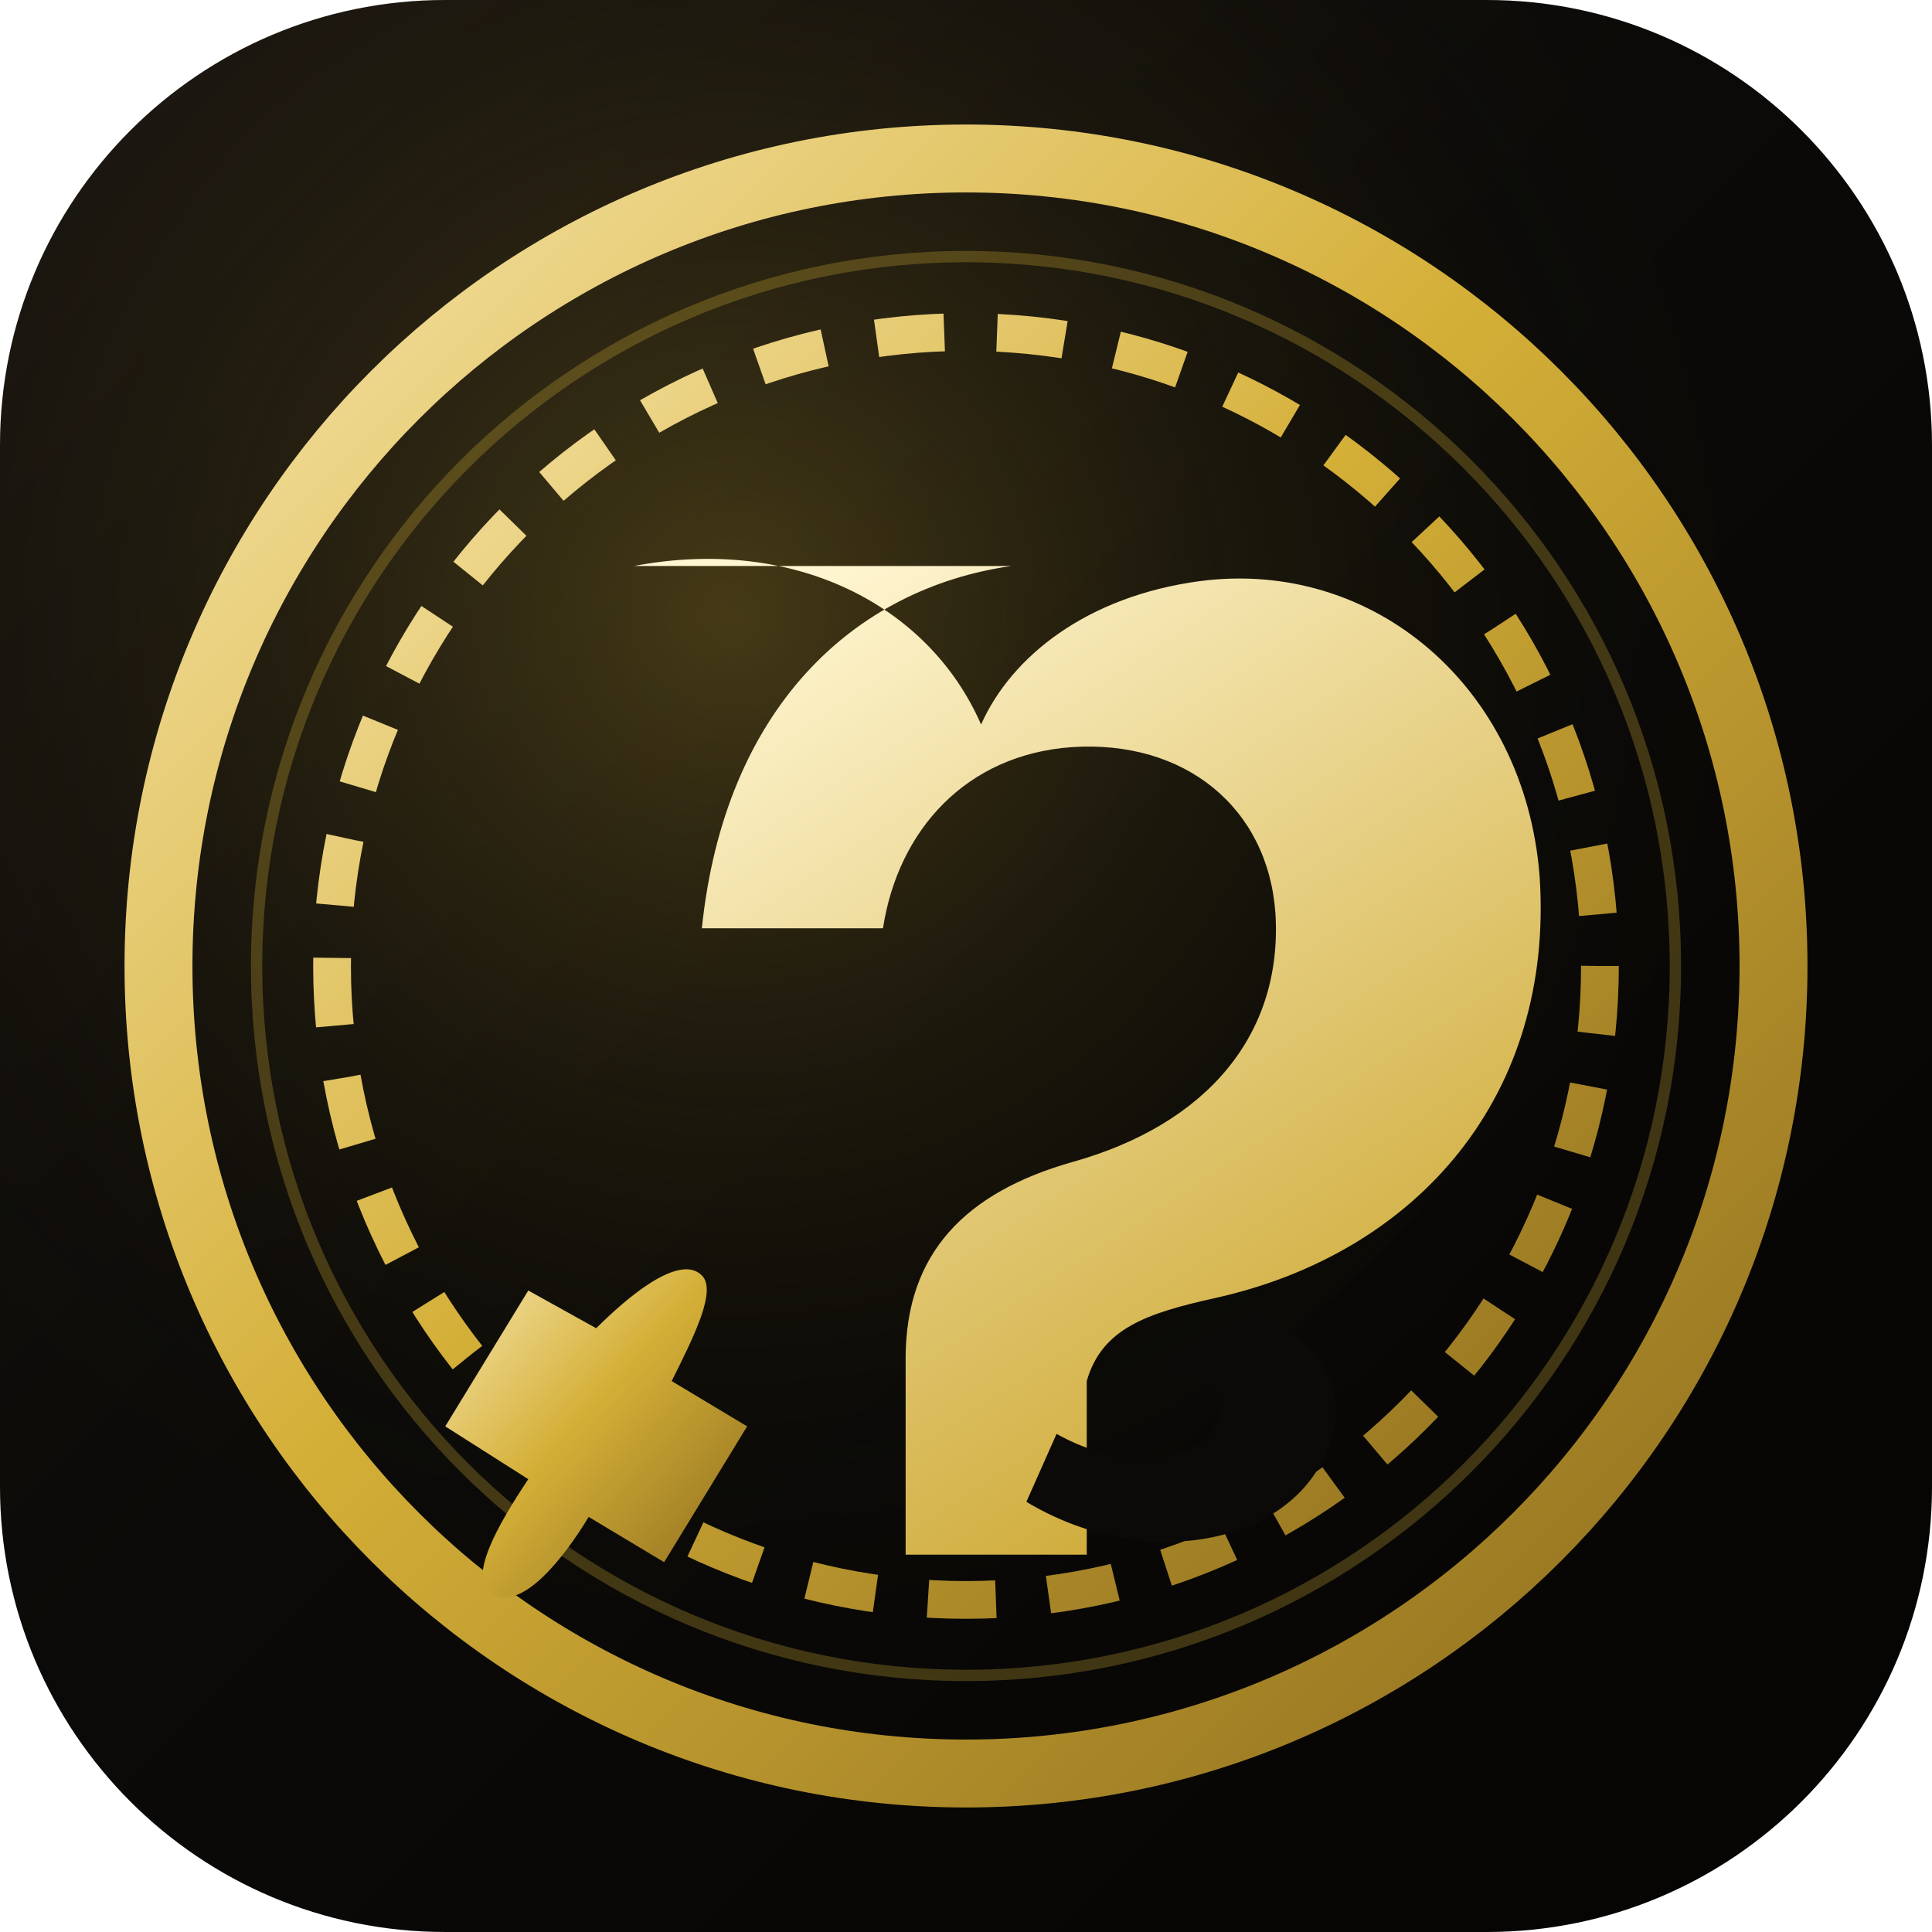
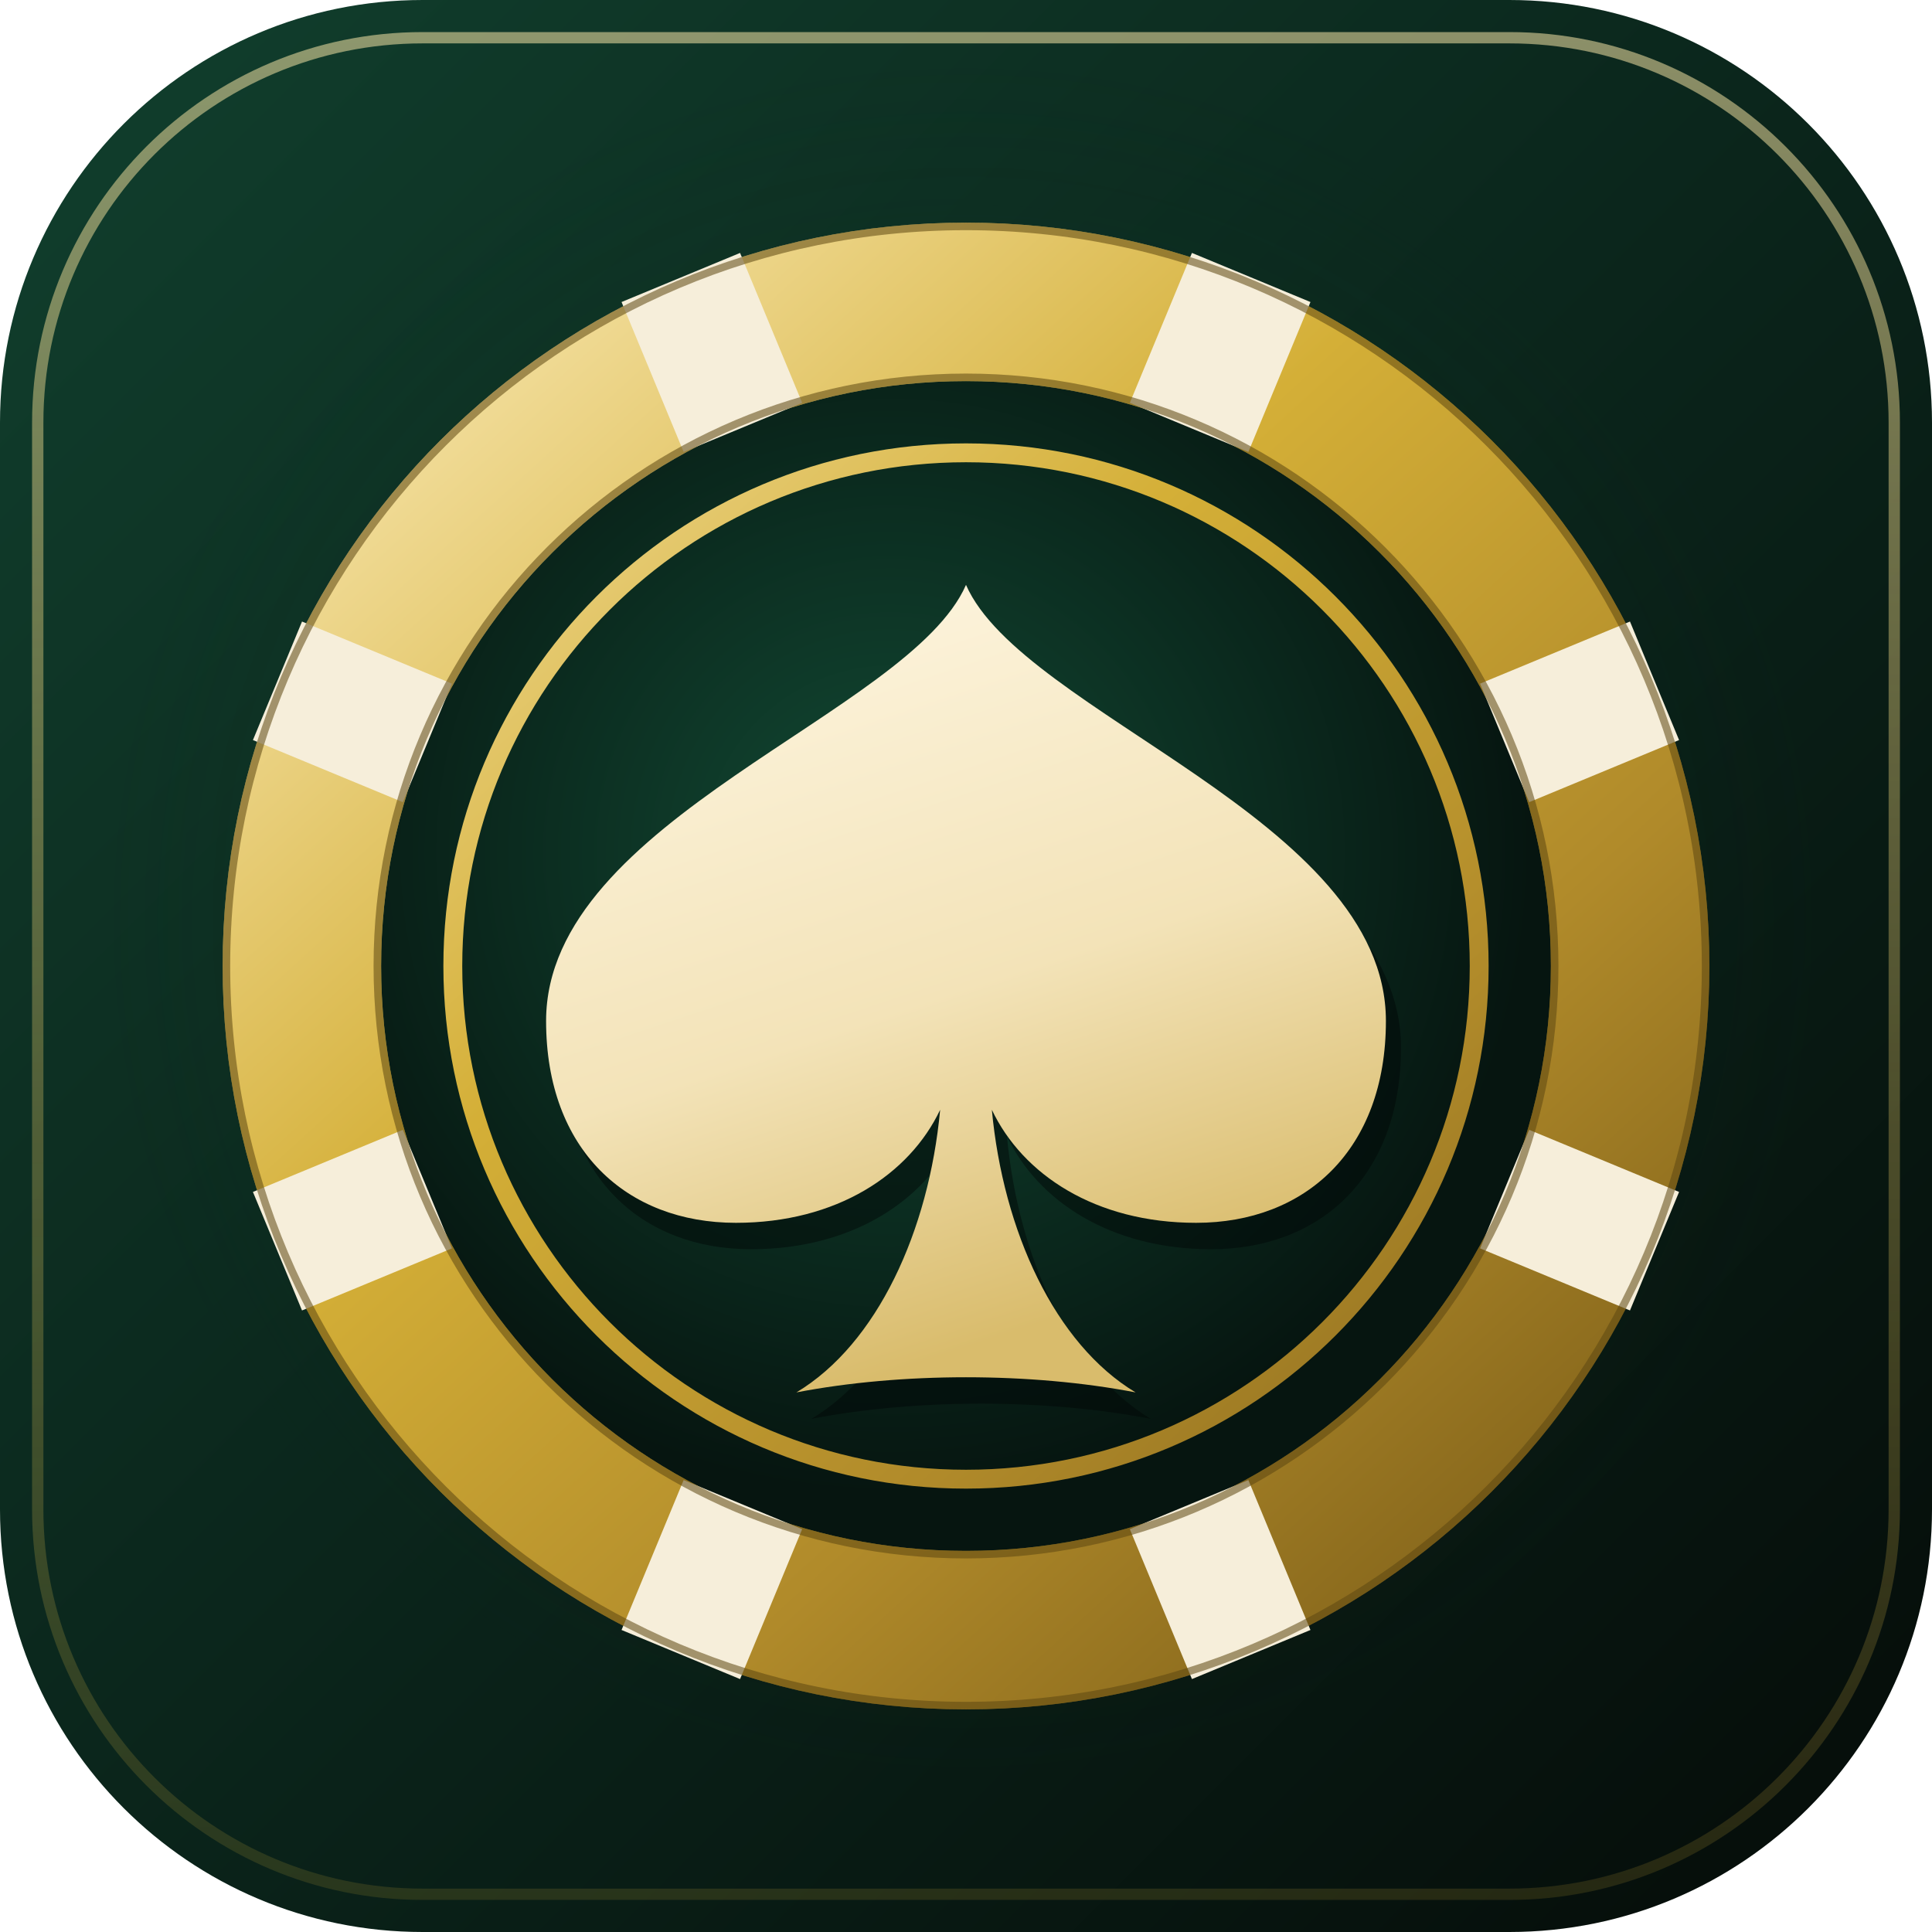
- <svg xmlns="http://www.w3.org/2000/svg" viewBox="0 0 512 512" width="512" height="512">
+ <svg xmlns="http://www.w3.org/2000/svg" width="512" height="512" viewBox="0 0 512 512">
  <defs>
    <linearGradient id="plate" x1="0" y1="0" x2="1" y2="1">
-       <stop offset="0" stop-color="#1a1610" />
-       <stop offset="0.45" stop-color="#0b0a08" />
-       <stop offset="1" stop-color="#050403" />
+       <stop offset="0" stop-color="#11402E" />
+       <stop offset="0.55" stop-color="#0A2219" />
+       <stop offset="1" stop-color="#050B08" />
    </linearGradient>
-     <linearGradient id="gold" x1="0" y1="0" x2="1" y2="1">
-       <stop offset="0" stop-color="#f8e7b0" />
-       <stop offset="0.45" stop-color="#d4af37" />
-       <stop offset="1" stop-color="#8a6a1d" />
+     <radialGradient id="glow" cx="256" cy="244" r="230" gradientUnits="userSpaceOnUse">
+       <stop offset="0" stop-color="#1B6B4A" stop-opacity="0.55" />
+       <stop offset="1" stop-color="#0A2219" stop-opacity="0" />
+     </radialGradient>
+     <radialGradient id="well" cx="236" cy="226" r="170" gradientUnits="userSpaceOnUse">
+       <stop offset="0" stop-color="#124A34" />
+       <stop offset="1" stop-color="#061510" />
+     </radialGradient>
+     <linearGradient id="gold" x1="96" y1="80" x2="416" y2="432" gradientUnits="userSpaceOnUse">
+       <stop offset="0" stop-color="#F8E7B0" />
+       <stop offset="0.38" stop-color="#D4AF37" />
+       <stop offset="0.7" stop-color="#B08A2A" />
+       <stop offset="1" stop-color="#7C5E18" />
    </linearGradient>
-     <linearGradient id="goldHi" x1="0.2" y1="0" x2="0.8" y2="1">
-       <stop offset="0" stop-color="#fff6d2" />
-       <stop offset="1" stop-color="#c9a227" />
+     <linearGradient id="spade" x1="0" y1="0" x2="0.35" y2="1">
+       <stop offset="0" stop-color="#FFF8E6" />
+       <stop offset="0.6" stop-color="#F3E3B8" />
+       <stop offset="1" stop-color="#D9BC6C" />
    </linearGradient>
-     <radialGradient id="glow" cx="38%" cy="32%" r="55%">
-       <stop offset="0" stop-color="#d4af37" stop-opacity="0.28" />
-       <stop offset="1" stop-color="#0b0a08" stop-opacity="0" />
-     </radialGradient>
+     <linearGradient id="rim" x1="0" y1="0" x2="0" y2="1">
+       <stop offset="0" stop-color="#F6E4A6" stop-opacity="0.55" />
+       <stop offset="1" stop-color="#D4AF37" stop-opacity="0.15" />
+     </linearGradient>
  </defs>
-   <rect width="512" height="512" rx="118" fill="url(#plate)" />
-   <rect width="512" height="512" rx="118" fill="url(#glow)" />
-   <circle cx="256" cy="256" r="214" fill="none" stroke="url(#gold)" stroke-width="18" />
-   <circle cx="256" cy="256" r="188" fill="none" stroke="#d4af37" stroke-opacity="0.28" stroke-width="3" />
-   <circle cx="256" cy="256" r="168" fill="none" stroke="url(#gold)" stroke-width="10" stroke-dasharray="18 14" />
-   <path fill="url(#goldHi)" d="M168 150c42-8 78 10 92 42 8-18 28-34 58-38 46-6 86 28 90 78 4 58-32 100-86 112-18 4-30 8-34 22v46h-48v-52c0-28 16-44 44-52 36-10 56-34 54-66-2-28-24-46-54-44-28 2-46 22-50 48h-48c6-58 40-90 82-96z" />
-   <path fill="#0b0a08" d="M332 348c18 6 28 22 18 40-12 22-48 28-78 10l8-18c18 10 36 8 42-2 4-8-2-14-14-16z" />
-   <path fill="url(#gold)" d="M118 378l22-36 18 10c8-8 22-20 28-14 4 4-2 16-8 28l20 12-22 36-20-12c-6 10-18 26-26 20-6-4 2-18 10-30z" />
+   <rect width="512" height="512" rx="112" fill="url(#plate)" />
+   <rect width="512" height="512" rx="112" fill="url(#glow)" />
+   <rect x="10" y="10" width="492" height="492" rx="102" fill="none" stroke="url(#rim)" stroke-width="3" />
+   <circle cx="256" cy="256" r="155" fill="url(#well)" />
+   <circle cx="256" cy="256" r="176" fill="none" stroke="url(#gold)" stroke-width="42" />
+   <rect x="410.5" y="239" width="43" height="34" fill="#F6EEDA" transform="rotate(22.5 256 256)" />
+   <rect x="410.5" y="239" width="43" height="34" fill="#F6EEDA" transform="rotate(67.5 256 256)" />
+   <rect x="410.5" y="239" width="43" height="34" fill="#F6EEDA" transform="rotate(112.5 256 256)" />
+   <rect x="410.5" y="239" width="43" height="34" fill="#F6EEDA" transform="rotate(157.5 256 256)" />
+   <rect x="410.5" y="239" width="43" height="34" fill="#F6EEDA" transform="rotate(202.5 256 256)" />
+   <rect x="410.5" y="239" width="43" height="34" fill="#F6EEDA" transform="rotate(247.5 256 256)" />
+   <rect x="410.5" y="239" width="43" height="34" fill="#F6EEDA" transform="rotate(292.5 256 256)" />
+   <rect x="410.5" y="239" width="43" height="34" fill="#F6EEDA" transform="rotate(337.5 256 256)" />
+   <circle cx="256" cy="256" r="196" fill="none" stroke="#5E4712" stroke-opacity="0.55" stroke-width="2" />
+   <circle cx="256" cy="256" r="156" fill="none" stroke="#5E4712" stroke-opacity="0.55" stroke-width="2" />
+   <circle cx="256" cy="256" r="136" fill="none" stroke="url(#gold)" stroke-width="5" />
+   <path d="M 260 162 C 274.98 196.24 371.28 224.06 371.28 277.56 C 371.28 311.8 349.88 331.06 320.99 331.06 C 294.24 331.06 274.98 318.22 266.85 301.1 C 269.84 333.2 283.54 363.16 304.94 376 C 277.12 370.65 242.88 370.65 215.06 376 C 236.46 363.16 250.16 333.2 253.15 301.1 C 245.02 318.22 225.76 331.06 199.01 331.06 C 170.12 331.06 148.72 311.8 148.72 277.56 C 148.72 224.06 245.02 196.24 260 162 Z" fill="#020605" fill-opacity="0.45" />
+   <path d="M 256 155 C 270.98 189.24 367.28 217.06 367.28 270.56 C 367.28 304.8 345.88 324.06 316.99 324.06 C 290.24 324.06 270.98 311.22 262.85 294.1 C 265.84 326.2 279.54 356.16 300.94 369 C 273.12 363.65 238.88 363.65 211.06 369 C 232.46 356.16 246.16 326.2 249.15 294.1 C 241.02 311.22 221.76 324.06 195.01 324.06 C 166.12 324.06 144.72 304.8 144.72 270.56 C 144.72 217.06 241.02 189.24 256 155 Z" fill="url(#spade)" />
</svg>
